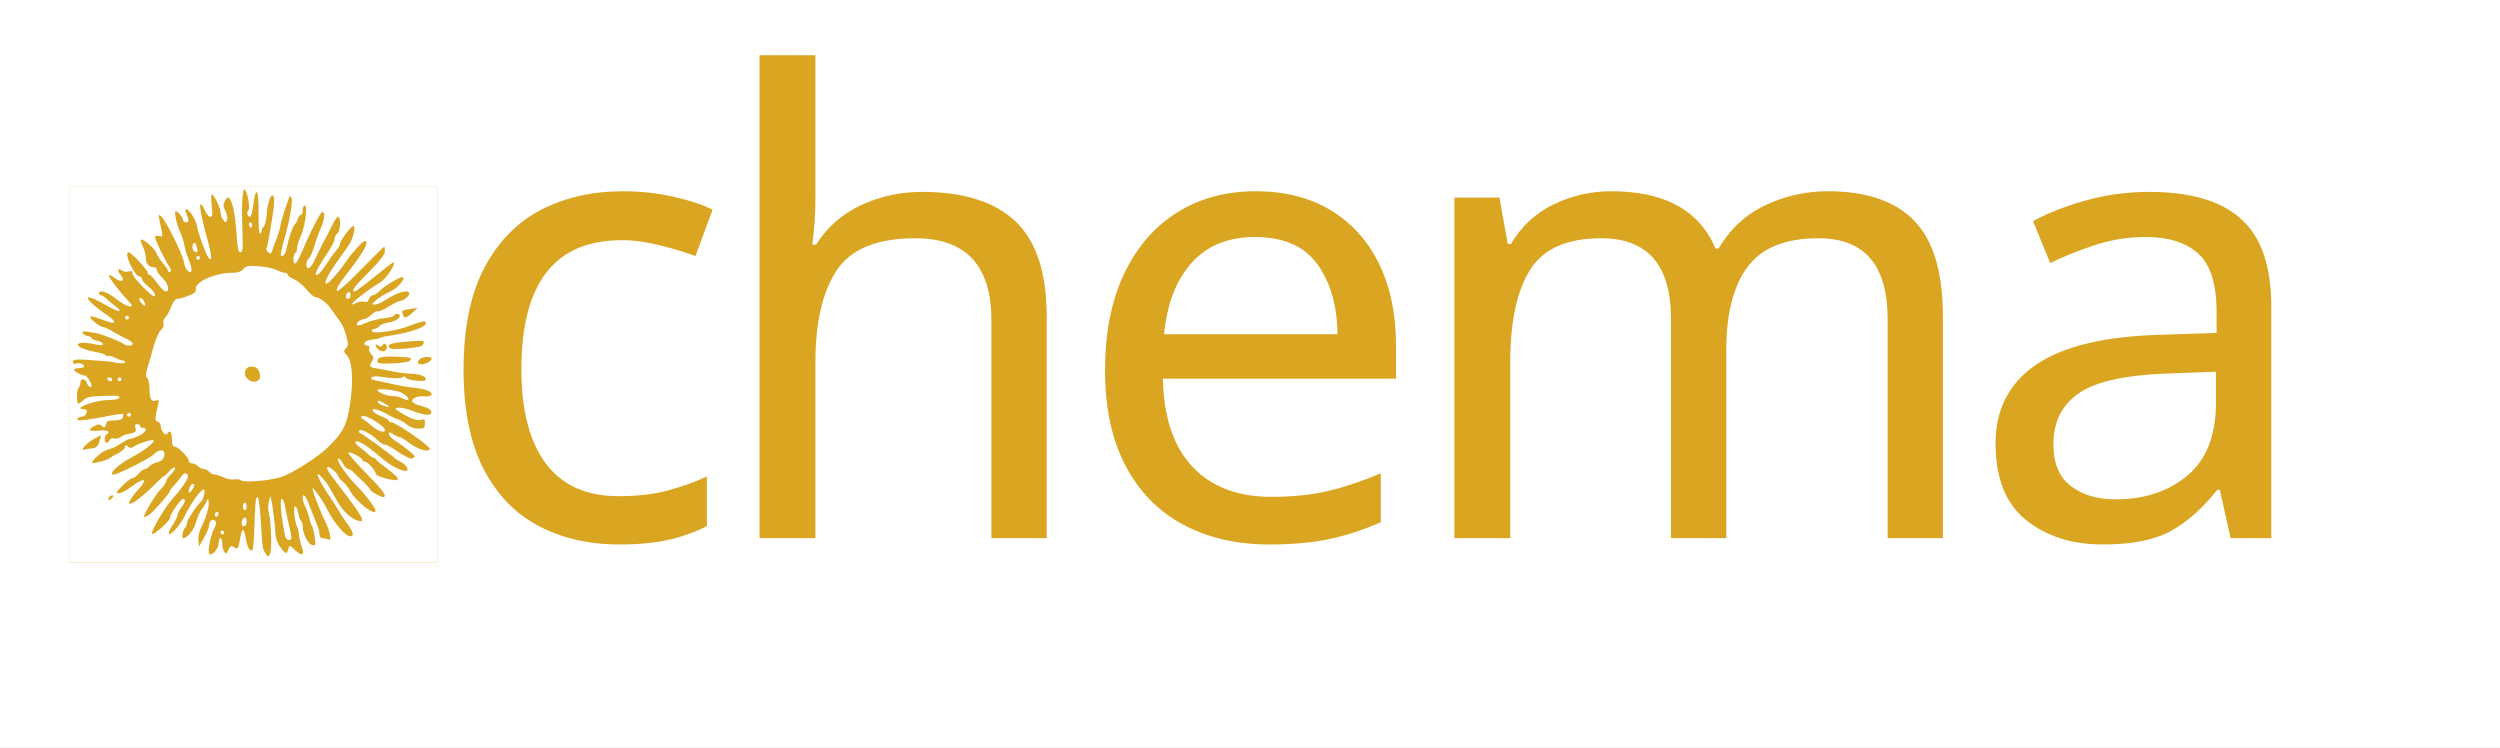
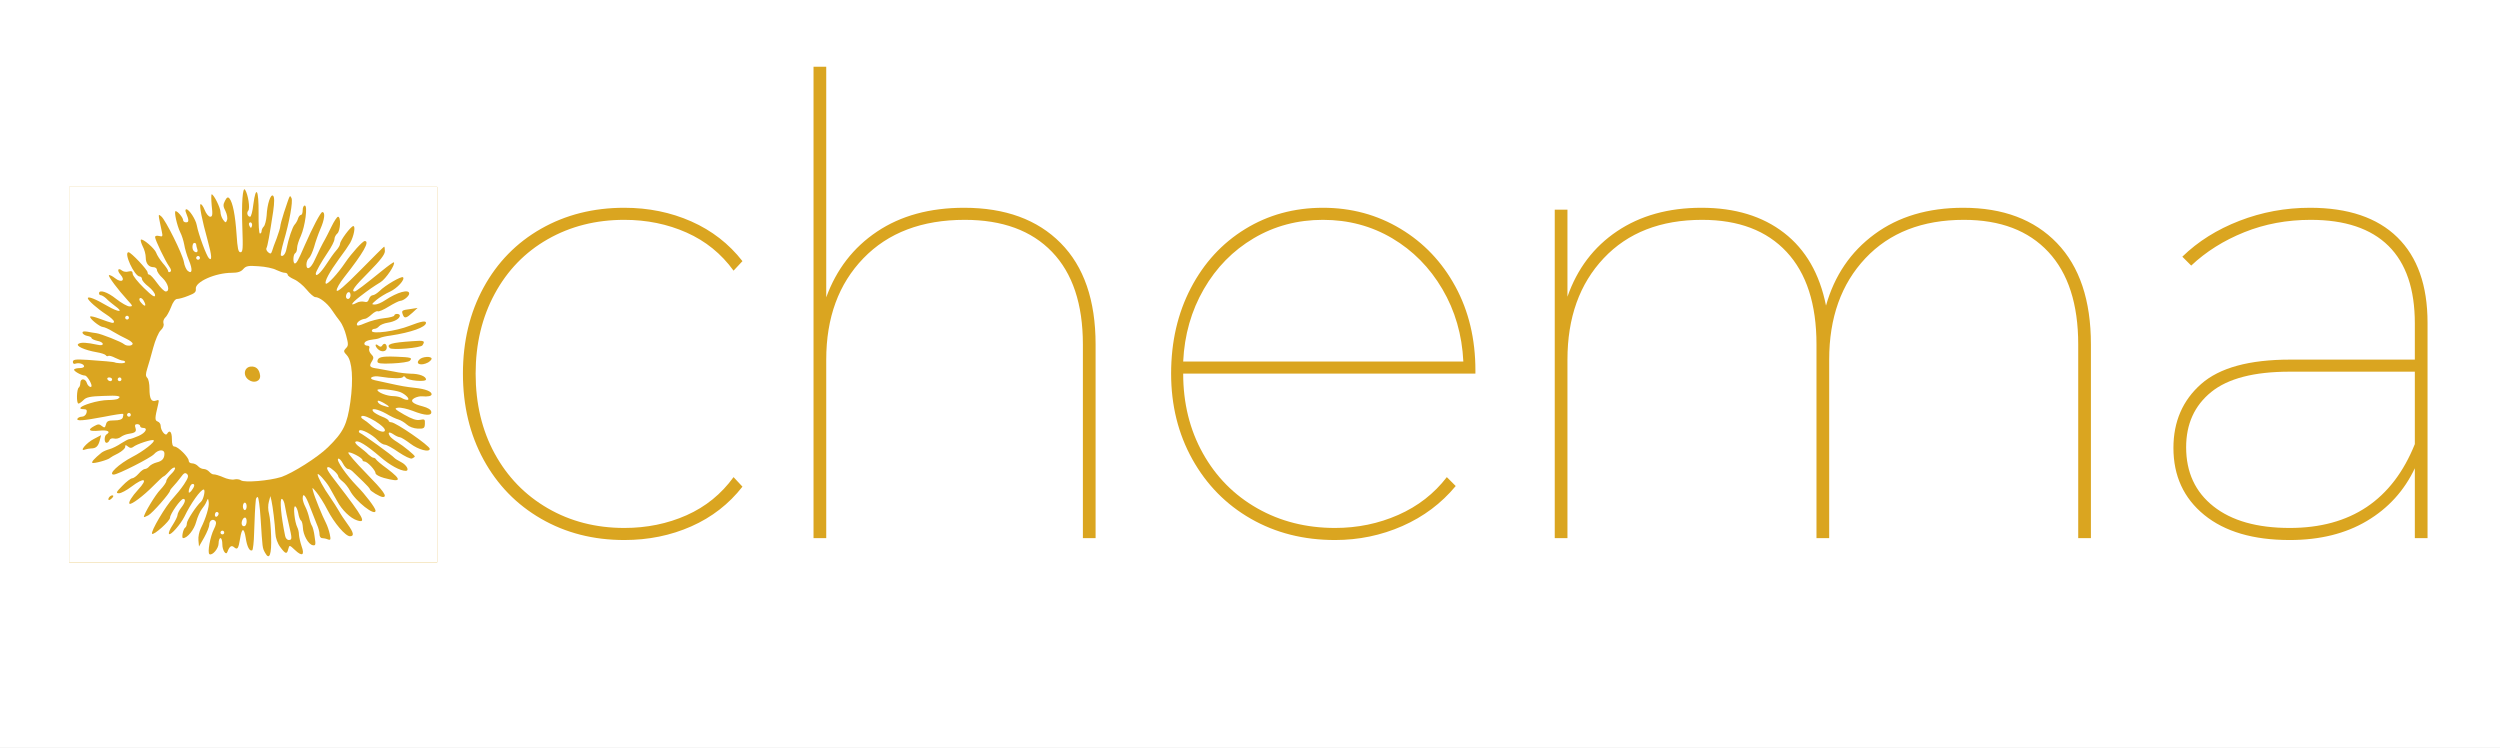
<svg xmlns="http://www.w3.org/2000/svg" width="1338px" height="400px" viewBox="0 0 1338 400" version="1.1" style="background: #FFFFFF;">
  <g id="Page-1" stroke="none" stroke-width="1" fill="none" fill-rule="evenodd">
-     <g id="Group" transform="translate(0, -41)">
-       <rect id="Rectangle" stroke="#FFFFFF" fill="#FFFFFF" x="0.5" y="41.5" width="1337" height="399" />
-       <g id="vectorised-sun" transform="translate(37, 141)" fill-rule="nonzero">
+     <g id="Group">
+       <rect id="Rectangle" stroke="#FFFFFF" fill="#FFFFFF" x="0.5" y="0.5" width="1337" height="399" />
+       <g id="vectorised-sun" transform="translate(37, 100)" fill-rule="nonzero">
        <g id="layer101" fill="#DAA520">
          <polygon id="Path" points="0 100.5 0 0 98.5 0 197 0 197 100.5 197 201 98.5 201 0 201" />
        </g>
        <g id="layer102" fill="#FFFFFF">
          <path d="M0,100.5 L0,0 L98.5,0 L197,0 L197,100.5 L197,201 L98.5,201 L0,201 L0,100.5 Z M108.1,187.2 C108,182.4 107.5,176.9 107,175 C106.4,173 106.4,170.2 106.9,168.5 L107.7,165.5 L108.3,168 C109,171.1 110.1,180.1 110.4,185.5 C110.5,187.9 111.5,190.8 113,192.8 C115.8,196.6 116.6,196.8 117.3,193.8 C117.9,191.6 117.9,191.6 120.9,194.4 C124.7,198 126.2,197.2 124.4,192.3 C123.7,190.2 123.1,187.5 123,186.2 C123,184.9 122.6,183.1 122.1,182.2 C120.7,179.4 119.8,171 120.9,171 C121.5,171 122.2,172.6 122.6,174.5 C122.9,176.4 123.6,178.3 124.1,178.6 C124.6,178.9 125,180.6 125.1,182.3 C125.2,186.2 128,191.4 130.4,191.8 C131.9,192.1 132.1,191.6 131.4,187.3 C131.1,184.7 130.4,182.1 130,181.5 C129.6,181 128.9,179 128.5,177.2 C128.1,175.4 127.2,172.7 126.4,171.2 C125.6,169.7 125,167.7 125,166.8 C125,163.3 126.6,165.1 128.9,171.3 C130.2,174.7 131.9,178.9 132.6,180.7 C133.4,182.4 134,184.7 134,185.9 C134,187.1 134.6,188 135.4,188 C136.2,188 137.6,188.3 138.5,188.7 C140,189.2 140.1,188.8 139.5,185.9 C139.1,184 138.2,181.4 137.5,180 C135.5,176.2 131.3,165.8 130.6,163 C129.9,160.6 130,160.6 132.4,163.5 C133.8,165.2 136.5,169.4 138.2,172.8 C141.9,180 147.9,187 150.3,187 C152.7,187 152.3,185 149,180.5 C147.4,178.3 145.3,175.2 144.4,173.5 C143.5,171.9 141.3,168.5 139.6,166 C136.3,161.4 133,155.3 133,153.9 C133,152.7 137.2,157.3 139.2,160.6 C140.1,162.2 142,165.6 143.4,168.1 C146,173 150.6,177.4 154.1,178.5 C159.3,180.2 157.7,177.2 143.3,158.5 C138.2,152 137.1,150 138.8,150 C140,150.1 144,153.7 144,154.8 C144,155.4 145.1,156.7 146.4,157.7 C147.7,158.7 149.4,160.9 150.3,162.6 C153.2,168.2 164,176.7 164,173.3 C164,171.9 158.4,164.5 154,160.1 C148.2,154.1 142.8,146.3 144,145.5 C144.5,145.2 145.6,146.3 146.5,148 C147.3,149.6 148.6,151 149.3,151 C150,151 151.3,151.8 152.2,152.8 C153.1,153.7 155.5,156 157.4,157.8 C159.4,159.7 161,161.5 161,161.9 C161,162.7 166.4,166 167.9,166 C170.6,166 168.3,162.8 158.9,153.2 C153.3,147.5 149.1,142.6 149.4,142.2 C150.2,141.5 157,145 157,146.2 C157,146.6 157.5,147 158.1,147 C159.6,147 164,151.7 164,153.3 C164,154 166,155.1 168.5,155.8 C177.8,158.3 178.3,157 170.3,150.9 C167.1,148.6 164.4,146.3 164.2,145.8 C164,145.4 163.4,145 162.9,145 C162.4,145 161.2,144.2 160.2,143.3 C159.3,142.3 157.1,140.5 155.5,139.3 C153.8,138.1 152.8,136.8 153.2,136.5 C154.4,135.3 158.9,138 166.6,144.6 C171.7,149 177.2,152 180.1,152 C182.3,152 180.7,148.9 177.8,147.4 C176,146.5 174.3,145.4 174,145 C173.3,144 156.9,132.1 155.6,131.7 C155,131.4 154.9,130.9 155.3,130.4 C156.3,129.4 162.2,132.5 165.1,135.6 C166.3,136.9 168.1,138 169,138 C169.9,138 173.2,139.8 176.3,142 C179.6,144.2 182.6,145.7 183.5,145.4 C184.3,145 185,144.6 185,144.3 C185,143.6 179,138.7 175.6,136.6 C173.9,135.6 172.2,134.2 171.8,133.6 C170.3,131.4 171.1,130.8 173.5,132.4 C174.8,133.3 176.4,134 177,134 C177.6,134 180.2,135.6 182.7,137.5 C186.9,140.7 193,142.3 193,140.2 C193,138.6 174.8,126 172.4,126 C171.7,126 171,125.6 171,125.2 C171,124.7 169.4,123.7 167.5,123 C165.5,122.2 163.4,121 162.8,120.3 C161,118.1 165,118.8 169.7,121.4 C172,122.8 175,124.2 176.2,124.5 C177.5,124.9 179.5,126.1 180.7,127.2 C182,128.4 184.4,129.3 186.6,129.4 C189.9,129.5 190.3,129.2 190.4,126.8 C190.5,124.4 190.3,124.2 187.8,124.7 C185.9,125.1 183.5,124.3 179.3,121.9 C174.1,118.9 173.8,118.5 176.1,118.2 C177.5,118 181,118.8 183.9,119.9 C190.4,122.5 194.3,122.7 193.8,120.3 C193.6,119.2 191.9,118.2 189.3,117.5 C183.7,116.1 182.1,114.5 184.9,113 C186.1,112.4 187.8,112 188.8,112.1 C192,112.4 194,112 194,111 C194,109.5 190.8,108.2 185.2,107.6 C179.9,107 178.2,106.7 170.5,105 C168.3,104.5 165.2,103.8 163.6,103.5 C159.5,102.6 162.3,100.8 166.5,101.6 C172.6,102.6 178.1,102.7 178.6,101.8 C179,101.2 179.6,101.3 180.1,102.1 C181,103.7 191,104.6 191,103.1 C191,101.4 187.4,100 182.8,100 C180.4,99.9 176.5,99.5 174,98.9 C171.5,98.4 167.6,97.7 165.3,97.3 C160.7,96.7 160.3,96.1 162.2,93.1 C163.1,91.6 163,90.9 161.7,89.6 C160.8,88.7 160.3,87.3 160.6,86.5 C161,85.6 160.6,85 159.6,85 C158.7,85 158,84.5 158,84 C158,82.8 159.7,82 163.2,81.6 C164.5,81.5 166,81.1 166.5,80.8 C167.1,80.5 169.5,79.9 172,79.6 C183.1,77.9 190.9,75.1 191,72.8 C191,71.5 188.6,71.9 182.1,74.4 C175.1,77.2 162,79 162,77.1 C162,76.5 162.6,76 163.4,76 C164.1,76 165.3,75.4 165.9,74.6 C166.5,73.9 168.6,73 170.6,72.7 C174.3,72.1 177,70.5 177,68.9 C177,68.4 176.3,68 175.5,68 C174.7,68 174,68.4 174,68.9 C174,69.3 171.6,70 168.6,70.3 C165.6,70.6 161.1,71.8 158.6,72.9 C155.1,74.4 154,74.6 154,73.6 C154,72.3 156.3,70.8 158.5,70.6 C159.1,70.5 160.6,69.5 161.9,68.3 C163.2,67.1 164.7,66.3 165.2,66.6 C165.7,66.9 168.3,65.8 171,64.1 C173.8,62.4 176.6,61 177.3,61 C179,60.9 182,58.5 182,57.1 C182,54.6 175.7,56.3 169.1,60.7 C167.2,62 164.8,63 163.6,63 C161.7,63 161.8,62.8 164.5,60.5 C166.2,59.1 169.4,57.1 171.7,56.1 C175.6,54.3 179.9,49.6 178.7,48.4 C177.9,47.6 169,52.8 166.2,55.7 C164.9,56.9 163.3,58 162.5,58 C161.8,58 160.8,58.9 160.5,60 C160,61.5 159.3,61.9 158,61.5 C156.9,61.2 155.1,61.4 154,62 C150.1,64.1 150.9,62.4 155.4,58.9 C160.7,54.8 162.5,53.6 166.7,51 C169.5,49.3 174.8,41.4 173.8,40.4 C173.6,40.2 170.8,42.2 167.6,44.8 C158.1,52.5 153.5,56 152.8,56 C150.7,56 152.7,53.3 160.5,45.5 C166.5,39.4 169,36.2 169,34.4 C169,33.1 168.8,32 168.6,32 C168.4,32 162.7,37.7 155.9,44.6 C147.4,53.2 143.4,56.6 143.2,55.5 C143,54.6 144.8,51.4 147.2,48.4 C157.5,35.3 161.1,29 158.2,29 C157.1,29 151.2,35.5 147.8,40.5 C143.7,46.6 138.2,52.5 137.4,51.8 C136.5,50.8 139.3,45.6 144.5,38.5 C147,35.2 149.6,31.4 150.4,30 C152.4,26.4 153.4,21 152.1,21 C150.8,21 145,28.8 145,30.5 C145,31.2 144.1,32.8 142.9,34.1 C141.7,35.4 139.3,38.9 137.4,41.8 C134.5,46.2 132,48.4 132,46.5 C132,45.4 134.8,40.5 138.4,35.1 C140.4,32.2 142,29 142,28 C142,27 142.7,25.7 143.5,25 C145.2,23.6 145.6,16 143.9,16 C143.4,16 141.8,18.4 140.4,21.3 C139,24.1 137.5,27.2 137,28 C135.7,30.2 133.3,35 131.4,39.2 C129.4,43.7 127,45 127,41.6 C127,40.3 127.6,38.7 128.4,38.1 C129.1,37.5 130.3,34.8 131.1,32.2 C131.8,29.6 133.3,25.3 134.5,22.5 C136.7,17.5 137.2,13.5 135.5,13.5 C134.6,13.5 130.2,21.9 126,31.5 C122.5,39.6 121.7,41 120.8,41 C119.7,41 119.8,36.2 121,35.5 C121.6,35.2 122,33.9 122,32.7 C122,31.5 122.9,28.6 124,26.3 C126.3,21.1 127.8,10 126.1,10 C125.5,10 125,11.1 125,12.5 C125,13.9 124.6,15 124.1,15 C123.6,15 122.8,15.9 122.5,17 C122.2,18.1 121.3,19.6 120.7,20.2 C119.5,21.5 117.4,27.8 116.3,33.3 C115.8,36 114.3,37.7 113.3,36.7 C113.1,36.4 113.7,33.1 114.8,29.3 C117.9,18.8 119.9,7.7 119,6 C118,4.3 118.4,3.6 115,13.7 C113.9,17.1 113,20.5 113,21.2 C113,21.9 112.1,24.7 111.1,27.5 C110,30.2 108.9,33.3 108.6,34.4 C108.1,35.9 107.7,36 106.5,35 C105.7,34.3 105.3,33.3 105.6,32.8 C106.2,31.9 107.3,25.7 109.2,13.2 C109.9,8.2 109.9,5.5 109.2,4.8 C107.9,3.5 106,9.1 105.7,15.4 C105.5,17.9 104.8,20.6 104.2,21.2 C103.5,21.9 103,23 103,23.7 C103,24.4 102.6,25 102.1,25 C101.6,25 101.3,20.1 101.4,14 C101.5,1.5 100,-1.2 98.6,9.3 C98.2,13 97.4,16 96.9,16 C95.5,16 94.8,13.9 95.9,12.7 C96.9,11.5 95.8,4.1 94.2,1.6 C92.9,-0.5 92.2,8.7 92.7,21.8 C93.1,33.1 93,35 91.7,35 C90.5,35 90.1,33 89.6,25.3 C88.9,15.2 87.6,8.4 85.8,6.2 C85,5.3 84.4,5.5 83.4,7.5 C82.3,9.6 82.4,10.5 83.7,13 C84.5,14.7 84.9,16.8 84.5,17.8 C83.9,19.4 83.7,19.3 82.4,17.6 C81.6,16.5 81,14.6 81,13.4 C81,11.2 77.4,4 76.3,4 C76,4 76,6.7 76.3,10 C76.9,14.9 76.7,16 75.5,16 C74.7,16 73.3,14.4 72.5,12.3 C71.7,10.3 70.7,9 70.3,9.3 C69.6,10.1 71.1,17.7 74.1,28.5 C76.4,36.8 76.6,40 74.8,38.2 C73.5,36.9 69.2,25.4 68.3,20.5 C67.7,17.3 64.2,12 62.7,12 C62.2,12 62.1,12.8 62.5,13.7 C64.2,17.9 64.2,19 62.6,19 C61.7,19 61,18.5 61,17.8 C61,16.5 58.1,13 57,13 C56,13 57.7,20.7 59.5,24.4 C60.3,25.9 61.2,28.8 61.6,30.9 C61.9,32.9 63,36.7 64.1,39.3 C66.2,44.3 65.9,47 63.4,44.9 C62.7,44.3 61.7,42.2 61.4,40.1 C60.6,35.8 51.6,17.7 49.3,15.8 C47.5,14.4 47.5,13.9 49.6,23.9 C50.2,26.6 50,26.8 48.1,26.3 C46.9,26 46,26.2 46,26.9 C46,28.4 51.5,39.8 53.6,42.7 C54.6,44.1 54.8,45 54.1,45.5 C53.5,45.8 53,45.7 53,45.1 C53,44.5 51.7,42.6 50.1,40.8 C48.6,39 47,36.5 46.6,35.3 C45.9,33.1 39.3,27.4 38.4,28.3 C38.1,28.6 38.6,30.2 39.4,31.9 C40.3,33.5 41,36.2 41,37.8 C41,41 42.6,43 45.2,43 C46.2,43 47,43.7 47,44.5 C47,45.3 48.3,47.3 50,48.8 C53.1,51.8 54.1,56 51.7,56 C50.9,56 48.9,54 47.1,51.5 C45.3,49 43.5,47 42.9,47 C42.4,47 42,46.5 42,45.8 C42,44.4 33.1,35 31.8,35 C29,35 34.9,47.9 37.8,48 C38.4,48 39,48.6 39,49.4 C39,50.1 40.6,52 42.5,53.4 C44.4,54.9 46,57 46,58 C46,59.4 44.5,58.5 40,54.1 C36.7,50.9 34,47.5 34,46.5 C34,45.2 33.4,44.9 31.8,45.3 C30.6,45.7 29,45.4 28.3,44.8 C26.1,43 25.5,44.8 27.5,47 C30.3,50.1 28,51.6 24.6,48.9 C23.1,47.7 21.6,47 21.3,47.3 C20.8,47.9 26.1,55 31.4,60.8 C34.1,63.7 34.2,64 32.3,64 C31.2,64 28,62.2 25.2,60 C20.5,56.2 16,54.8 16,57 C16,57.6 16.4,58 17,58 C17.5,58 18.8,58.8 19.8,59.7 C20.7,60.7 22.9,62.5 24.5,63.7 C29.5,67.3 26.6,67.3 20.4,63.7 C14.1,60 10,58.4 10,59.6 C10,60.7 15.1,65.2 19.7,68.2 C22.1,69.7 24,71.5 24,72.1 C24,73.3 23.2,73.1 16.1,70.5 C13.7,69.6 11.5,69.1 11.3,69.4 C10.5,70.2 16.3,74.9 18,75 C18.8,75 21.3,76.1 23.5,77.5 C25.7,78.8 29,80.6 30.8,81.4 C32.5,82.2 34,83.4 34,83.9 C34,85.2 30.8,85.4 29.4,84.2 C28.1,83 17,78.6 14.5,78.3 C13.4,78.2 11.2,77.8 9.7,77.5 C7.7,77.2 7,77.4 7.2,78.3 C7.5,78.9 8.6,79.6 9.8,79.8 C11,80 12,80.5 12,80.9 C12,81.4 13.4,82 15,82.4 C16.7,82.7 18,83.4 18,84.1 C18,84.8 16.9,84.9 15.1,84.5 C9.5,83.3 6.4,83.1 5,84 C3.2,85.1 8.3,87.4 14.7,88.5 C17.1,88.9 19.2,89.6 19.6,90.1 C19.9,90.6 20.5,90.8 21,90.5 C21.4,90.2 23.1,90.7 24.6,91.5 C26.2,92.3 28.1,93 28.8,93 C29.4,93 30,93.4 30,93.8 C30,94.2 28.8,94.5 27.2,94.4 C25.7,94.3 24.5,94.1 24.5,94 C24.5,93.7 17.4,93.1 9.8,92.6 C3.3,92.2 2,92.4 2,93.7 C2,94.6 2.6,95 3.5,94.6 C5.3,94 8,94.8 8,96.1 C8,96.6 7,97 5.7,97 C4.4,97 3,97.3 2.7,97.7 C2,98.4 6.5,101 8.5,101 C9.5,101 12,105 12,106.5 C12,107.9 10,106.7 9.5,105 C8.7,102.4 6,102.4 6,104.9 C6,106 5.6,107.1 5.2,107.4 C4,108.1 3.8,116 5,116 C5.5,116 6.7,115.1 7.7,114.1 C9.1,112.6 11.3,112.1 18.3,111.9 C26.4,111.5 28.5,112 26,113.5 C25.5,113.8 23.1,114.1 20.8,114.1 C18.4,114.1 14.1,114.9 11.3,115.8 C6,117.4 4.3,119 7.9,119 C9.3,119 9.7,119.5 9.3,121 C9,122.1 7.9,123 6.9,123 C5.9,123 4.8,123.5 4.5,124 C3.6,125.5 7.3,125.2 18.5,123.1 C24,122 28.6,121.3 28.9,121.5 C29.1,121.7 29,122.6 28.7,123.5 C28.3,124.5 26.8,125 24.1,125 C21,125 20.1,125.4 19.7,127.2 C19.2,129 18.9,129.1 17.5,128 C16.2,126.9 15.5,126.9 13.5,128 C9.6,130.1 10.6,131 16,130.5 C20.6,130 22.5,131 20,132.5 C18.7,133.3 18.7,137 20,137 C20.6,137 21.3,136.4 21.6,135.6 C21.9,134.8 22.9,134.4 24.1,134.7 C25.1,135 26.7,134.6 27.6,133.9 C28.5,133.2 30.2,132.5 31.3,132.3 C35.4,131.7 36.2,131.1 35.5,129 C35,127.6 35.3,127 36.4,127 C37.3,127 38,127.5 38,128 C38,128.6 38.7,129 39.5,129 C42.4,129 41,131.6 37.2,133.3 C35.1,134.2 32.9,135 32.3,135 C31.7,135 29.7,136.1 27.8,137.3 C25.9,138.6 23.1,140 21.6,140.4 C20.1,140.8 18.2,141.6 17.3,142.3 C13.5,145.4 11.9,147.2 12.4,147.7 C13,148.3 21.1,146.1 22,145 C22.3,144.7 24.2,143.6 26.3,142.6 C28.3,141.5 30,140 30,139.2 C30,138 30.3,138 31.5,139 C32.6,139.9 33.4,139.9 34.3,139.2 C36.1,137.7 44.2,135 45.2,135.6 C46.4,136.3 39.6,141.6 33.9,144.5 C26.6,148.3 20.5,154 23.9,154 C26,154 43.6,145.1 45.4,143.1 C47.7,140.5 51,140.3 51,142.8 C51,145.4 49.8,146.8 46.8,147.5 C45.3,147.9 43.6,148.8 42.9,149.6 C42.3,150.4 41.2,151 40.6,151 C39.9,151 38.4,152.1 37.2,153.5 C36,154.9 34.4,156 33.7,156 C33,156 30.6,157.8 28.5,160 C25.1,163.4 24.9,164 26.7,164 C27.8,164 30.8,162.4 33.3,160.5 C40.3,155.2 42.5,156.1 36.9,162.1 C33.6,165.7 31.6,168.9 32.3,169.6 C33.1,170.4 39.8,165.4 45,160.1 C47.8,157.3 50.2,155 50.5,155 C50.8,155 52.2,153.8 53.5,152.3 C54.8,150.7 56.2,149.9 56.6,150.3 C57,150.7 56.2,152.2 54.7,153.6 C53.2,155 52,156.7 52,157.5 C52,158.2 50.5,160.3 48.8,162.1 C46.2,164.7 40,175 40,176.7 C40,176.9 41.1,176.5 42.4,175.8 C44.6,174.6 54,163.9 54,162.6 C54,162.3 54.8,161.2 55.8,160.2 C56.7,159.3 58.5,157.1 59.7,155.5 C61.4,153.1 62.1,152.8 63.1,153.7 C64.1,154.7 63.7,155.8 61.5,159.2 C59.9,161.6 57.3,164.8 55.8,166.4 C51.8,170.5 43.4,184.7 44.4,185.7 C45.3,186.6 54,178.8 54,177.1 C54,175.1 59.7,167 61.1,167 C62.6,167 62.1,169 60,171.7 C58.9,173.1 58,174.9 58,175.7 C58,176.4 56.8,178.8 55.4,181 C53.9,183.2 53,185.4 53.5,185.8 C54.3,186.7 59.6,180.7 61.7,176.5 C65.1,169.4 70.4,162 72,162 C73.1,162 71.9,167.4 70.6,168.5 C68.1,170.7 63,178.5 63,180.1 C63,181.1 62.6,182.1 62.1,182.4 C61,183.1 60,188 61,188 C63.3,188 66.9,183.5 68,179.3 C68.7,176.7 70.1,173.6 71,172.5 C71.9,171.4 73.1,169.6 73.5,168.5 C74.3,166.6 74.4,166.6 74.7,168.7 C75.1,171 73.2,177.4 70.5,182.7 C69.6,184.5 69,187.4 69.2,189.2 L69.5,192.5 L72.3,187.6 C73.8,184.9 75,181.9 75,180.9 C75,178.7 76.8,177.4 78.2,178.8 C78.9,179.5 78.7,180.9 77.5,183.2 C75.5,187.1 73.9,195.8 75.1,196.6 C76.6,197.5 80,193.6 80,190.8 C80,189.2 80.5,188 81,188 C81.6,188 82,189.5 82,191.4 C82,194.6 84,197.5 84.7,195.4 C85.8,192.4 86.9,191.6 88.3,192.9 C90.1,194.4 90.6,193.7 91.5,188.3 C92.4,182.4 93.6,182.2 94.5,187.8 C95.2,192.6 96.6,195.3 98,194.5 C98.4,194.2 98.9,190.1 99,185.3 C99.3,176.8 99.5,171.4 99.9,167.8 C99.9,166.8 100.4,166 100.9,166 C101.4,166 102.1,171.3 102.5,177.8 C103.5,193.5 103.4,193.2 104.9,195.9 C107.2,200.1 108.4,196.8 108.1,187.2 Z M23.6,165.3 C22.9,164.6 21,166 21,167.2 C21,167.8 21.6,167.8 22.5,167 C23.4,166.3 23.8,165.5 23.6,165.3 Z M11.8,140 C14.4,140 15.6,138.8 16.4,135.7 L17.1,132.9 L13.3,134.9 C9.3,136.9 5.1,141.9 8.5,140.6 C9.4,140.3 10.9,140 11.8,140 Z M182.3,93.1 C183.9,91.5 183.1,91.2 175,90.9 C167.2,90.6 165,91.1 165,93.5 C165,94.5 166.8,94.8 173.1,94.5 C177.6,94.3 181.7,93.7 182.3,93.1 Z M192.1,94 C193.1,93.4 194,92.5 194,92 C194,90.5 189,90.8 187.5,92.4 C185,94.8 188.3,96 192.1,94 Z M170,86 C170,83.9 168.5,83.3 167.5,85 C167,85.8 166.4,85.7 165.4,84.9 C163.7,83.5 163.5,85.1 165.2,86.8 C167.1,88.7 170,88.3 170,86 Z M189.1,84.8 C190.7,82.4 190,82.1 183.8,82.6 C172.2,83.4 169.6,84.2 171.6,86.3 C172.8,87.5 188.3,86.2 189.1,84.8 Z M183.7,67.4 L186.5,64.8 L182.6,65.4 C178,66 177.8,66.2 178.6,68.4 C179.4,70.6 180.4,70.4 183.7,67.4 Z" id="Shape" />
          <path d="M115.6,186.8 C113.4,176.3 112.6,167 113.8,167 C114.4,167 115.2,168.7 115.5,170.8 C115.8,172.8 116.8,177.3 117.6,180.7 C119.4,188.4 119.4,189 117.5,189 C116.7,189 115.8,188 115.6,186.8 Z" id="Path" />
          <path d="M81,185 C81,184.5 81.5,184 82,184 C82.6,184 83,184.5 83,185 C83,185.6 82.6,186 82,186 C81.5,186 81,185.6 81,185 Z" id="Path" />
          <path d="M92.6,181.1 C91.8,179.9 92.9,177 94.1,177 C95.3,177 95.3,180.7 94.1,181.5 C93.6,181.8 92.9,181.6 92.6,181.1 Z" id="Path" />
          <path d="M78,175.6 C78,174.7 78.5,174 79,174 C79.6,174 80,174.4 80,174.9 C80,175.5 79.6,176.2 79,176.5 C78.5,176.8 78,176.4 78,175.6 Z" id="Path" />
          <path d="M93,171 C93,169.9 93.5,169 94,169 C94.6,169 95,169.9 95,171 C95,172.1 94.6,173 94,173 C93.5,173 93,172.1 93,171 Z" id="Path" />
          <path d="M64,163.3 C64,161.4 65.1,159 66.1,159 C67.4,159 67.2,160.4 65.5,162.6 C64.7,163.6 64,164 64,163.3 Z" id="Path" />
          <path d="M92,157.1 C91.2,156.5 89.6,156.3 88.4,156.6 C87.2,156.9 84.5,156.4 82.4,155.4 C80.3,154.5 78,153.8 77.4,153.9 C76.8,154 75.7,153.3 75,152.5 C74.3,151.7 73,151 72,151 C71,151 69.7,150.3 69,149.5 C68.3,148.7 66.9,148 65.9,148 C64.8,148 64,147.4 64,146.6 C64,144.7 58.3,139 56.4,139 C55.4,139 55,137.8 55,135 C55,131.1 53.8,129.8 52.4,132.2 C51.5,133.6 49,130.4 49,127.9 C49,127 48.3,125.9 47.4,125.6 C45.8,125 45.8,124 47.6,116.6 C48.2,114 48.1,113.8 46.5,114.4 C44,115.3 43,113.5 43,108 C43,105.4 42.5,102.9 41.8,102.2 C40.9,101.3 40.9,100.2 41.8,97.3 C42.5,95.2 43.9,90.2 45,86.1 C46.1,82 47.9,77.8 49,76.8 C50.3,75.6 50.9,74.1 50.5,73.1 C50.2,72.1 50.6,70.8 51.3,70.1 C52.1,69.5 53.5,67 54.5,64.5 C55.5,61.7 56.8,60 57.8,60 C58.7,60 61.4,59.3 63.8,58.3 C67.2,57 68,56.3 67.8,54.6 C67.3,50.9 78.2,46 87.1,46 C90.3,46 92,45.4 93.2,44 C94.7,42.3 95.9,42.1 101.4,42.5 C105,42.7 109.3,43.6 110.9,44.5 C112.6,45.3 114.6,46 115.5,46 C116.3,46 117,46.5 117,47.1 C117,47.6 118.6,48.7 120.4,49.5 C122.3,50.3 125.3,52.8 127.1,55 C128.9,57.2 131,59 131.7,59 C134,59 138.1,62.2 140.6,65.9 C141.9,67.9 143.9,70.6 145,72 C146.1,73.4 147.6,76.8 148.3,79.7 C149.5,84.2 149.5,85.1 148.1,86.4 C146.8,87.8 146.8,88.2 148.7,90.2 C151.5,93.3 152.2,103 150.5,115.2 C148.8,127.2 146.8,131.3 138.5,139.4 C133,144.8 119.5,153.3 113.5,155.3 C107.1,157.3 94,158.4 92,157.1 Z M102.2,100.9 C101.8,97.6 100,95.9 97.1,96.2 C93.6,96.6 92.9,101.1 96.1,103.3 C99,105.4 102.6,104 102.2,100.9 Z" id="Shape" />
          <path d="M162.3,128.2 C160.6,126.7 158.4,125 157.4,124.4 C156.3,123.8 156,123.1 156.6,122.7 C158.4,121.6 169,128 169,130.2 C169,131.9 165.4,130.9 162.3,128.2 Z" id="Path" />
          <path d="M31,122 C31,121.5 31.5,121 32,121 C32.6,121 33,121.5 33,122 C33,122.6 32.6,123 32,123 C31.5,123 31,122.6 31,122 Z" id="Path" />
          <path d="M168.1,117.1 C166.7,116.7 165.5,115.9 165.2,115.1 C164.9,114.2 165.6,114.2 167.9,115.4 C169.6,116.3 171,117.3 171,117.5 C171,117.8 170.9,118 170.8,117.9 C170.6,117.8 169.4,117.5 168.1,117.1 Z" id="Path" />
          <path d="M178,113 C177.2,112.5 175.1,112 173.4,112 C170.2,112 165,110 165,108.7 C165,107.8 173.7,108.6 177.1,109.8 C180.2,111 182.9,114 180.9,114 C180.1,114 178.8,113.5 178,113 Z" id="Path" />
          <path d="M20.5,103 C20.2,102.5 20.6,102 21.4,102 C22.3,102 23,102.5 23,103 C23,103.6 22.6,104 22.1,104 C21.5,104 20.8,103.6 20.5,103 Z" id="Path" />
          <path d="M26,103 C26,102.5 26.5,102 27,102 C27.6,102 28,102.5 28,103 C28,103.6 27.6,104 27,104 C26.5,104 26,103.6 26,103 Z" id="Path" />
          <path d="M30,70 C30,69.5 30.5,69 31,69 C31.6,69 32,69.5 32,70 C32,70.6 31.6,71 31,71 C30.5,71 30,70.6 30,70 Z" id="Path" />
          <path d="M38.6,62.1 C37.5,60.9 37.3,60 37.9,59.6 C38.4,59.2 39.4,59.9 40,61.1 C41.5,63.9 40.7,64.5 38.6,62.1 Z" id="Path" />
          <path d="M148.2,58.3 C148.6,55.9 150.6,55.6 150.6,58 C150.6,59.1 150,60 149.2,60 C148.5,60 148,59.2 148.2,58.3 Z" id="Path" />
          <path d="M68,38 C68,37.5 68.5,37 69,37 C69.6,37 70,37.5 70,38 C70,38.6 69.6,39 69,39 C68.5,39 68,38.6 68,38 Z" id="Path" />
          <path d="M66.7,34.3 C65.6,33.3 65.9,30 67,30 C67.6,30 68,30.4 68,30.9 C68,31.4 68.3,32.5 68.6,33.4 C69.2,35 67.9,35.6 66.7,34.3 Z" id="Path" />
          <path d="M96.6,21.1 C96.2,20.4 96.1,19.6 96.4,19.3 C97.3,18.4 98.3,19.7 97.8,21.1 C97.4,22.2 97.2,22.2 96.6,21.1 Z" id="Path" />
        </g>
      </g>
-       <text id="ochema" font-family="Montserrat-Thin, Montserrat" font-size="340" font-style="condensed" font-weight="300" letter-spacing="-15">
-         <tspan x="37" y="329" fill="#B5D252" fill-opacity="0">o</tspan>
-         <tspan x="229.4" y="329" fill="#DAA520">chema</tspan>
-       </text>
+       <g id="ochema" transform="translate(247.36, 35.72)" fill="#DAA520" fill-rule="nonzero">
+         <path d="M86.76,253.3 C70.213,253.3 55.367,249.503 42.22,241.91 C29.073,234.317 18.817,223.777 11.45,210.29 C4.083,196.803 0.4,181.447 0.4,164.22 C0.4,146.993 4.083,131.637 11.45,118.15 C18.817,104.663 29.073,94.18 42.22,86.7 C55.367,79.22 70.213,75.48 86.76,75.48 C99.68,75.48 111.637,77.917 122.63,82.79 C133.623,87.663 142.747,94.747 150,104.04 L145.24,109.14 C138.667,100.073 130.28,93.273 120.08,88.74 C109.88,84.207 98.773,81.94 86.76,81.94 C71.573,81.94 57.917,85.397 45.79,92.31 C33.663,99.223 24.2,108.97 17.4,121.55 C10.6,134.13 7.2,148.353 7.2,164.22 C7.2,180.313 10.6,194.593 17.4,207.06 C24.2,219.527 33.663,229.273 45.79,236.3 C57.917,243.327 71.573,246.84 86.76,246.84 C98.773,246.84 109.88,244.573 120.08,240.04 C130.28,235.507 138.667,228.707 145.24,219.64 L150,224.74 C142.747,234.033 133.623,241.117 122.63,245.99 C111.637,250.863 99.68,253.3 86.76,253.3 Z M268.62,75.48 C290.607,75.48 307.833,81.77 320.3,94.35 C332.767,106.93 339,125.007 339,148.58 L339,252.28 L332.2,252.28 L332.2,148.58 C332.2,127.047 326.703,110.557 315.71,99.11 C304.717,87.663 289.133,81.94 268.96,81.94 C246.067,81.94 227.99,88.797 214.73,102.51 C201.47,116.223 194.84,134.3 194.84,156.74 L194.84,252.28 L188.04,252.28 L188.04,2.84217094e-14 L194.84,2.84217094e-14 L194.84,123.42 C200.28,108.46 209.347,96.73 222.04,88.23 C234.733,79.73 250.26,75.48 268.62,75.48 Z M542.28,164.22 L385.88,164.22 C385.88,180.087 389.393,194.31 396.42,206.89 C403.447,219.47 413.137,229.273 425.49,236.3 C437.843,243.327 451.727,246.84 467.14,246.84 C479.153,246.84 490.43,244.517 500.97,239.87 C511.51,235.223 520.18,228.48 526.98,219.64 L531.74,224.4 C524.033,233.693 514.513,240.833 503.18,245.82 C491.847,250.807 479.833,253.3 467.14,253.3 C450.367,253.3 435.35,249.503 422.09,241.91 C408.83,234.317 398.403,223.72 390.81,210.12 C383.217,196.52 379.42,181.22 379.42,164.22 C379.42,147.22 382.933,131.977 389.96,118.49 C396.987,105.003 406.677,94.463 419.03,86.87 C431.383,79.277 445.267,75.48 460.68,75.48 C475.867,75.48 489.693,79.22 502.16,86.7 C514.627,94.18 524.43,104.493 531.57,117.64 C538.71,130.787 542.28,145.747 542.28,162.52 L542.28,164.22 Z M460.68,81.94 C447.08,81.94 434.727,85.227 423.62,91.8 C412.513,98.373 403.617,107.44 396.93,119 C390.243,130.56 386.56,143.48 385.88,157.76 L535.82,157.76 C535.14,143.48 531.4,130.56 524.6,119 C517.8,107.44 508.847,98.373 497.74,91.8 C486.633,85.227 474.28,81.94 460.68,81.94 Z M803.36,75.48 C824.667,75.48 841.383,81.77 853.51,94.35 C865.637,106.93 871.7,125.007 871.7,148.58 L871.7,252.28 L864.9,252.28 L864.9,148.58 C864.9,127.047 859.573,110.557 848.92,99.11 C838.267,87.663 823.193,81.94 803.7,81.94 C781.487,81.94 763.92,88.797 751,102.51 C738.08,116.223 731.62,134.3 731.62,156.74 L731.62,252.28 L724.82,252.28 L724.82,148.58 C724.82,127.047 719.493,110.557 708.84,99.11 C698.187,87.663 683.113,81.94 663.62,81.94 C641.407,81.94 623.84,88.797 610.92,102.51 C598,116.223 591.54,134.3 591.54,156.74 L591.54,252.28 L584.74,252.28 L584.74,76.5 L591.54,76.5 L591.54,123.08 C596.753,108.12 605.593,96.447 618.06,88.06 C630.527,79.673 645.6,75.48 663.28,75.48 C681.187,75.48 695.92,79.957 707.48,88.91 C719.04,97.863 726.52,110.84 729.92,127.84 C734.453,111.747 743.123,98.997 755.93,89.59 C768.737,80.183 784.547,75.48 803.36,75.48 Z M988.96,75.48 C1009.36,75.48 1024.943,80.75 1035.71,91.29 C1046.477,101.83 1051.86,117.073 1051.86,137.02 L1051.86,252.28 L1045.06,252.28 L1045.06,214.88 C1039.393,226.893 1030.837,236.3 1019.39,243.1 C1007.943,249.9 994.173,253.3 978.08,253.3 C958.587,253.3 943.343,248.823 932.35,239.87 C921.357,230.917 915.86,218.96 915.86,204 C915.86,189.947 920.79,178.557 930.65,169.83 C940.51,161.103 956.433,156.74 978.42,156.74 L1045.06,156.74 L1045.06,137.36 C1045.06,119 1040.357,105.173 1030.95,95.88 C1021.543,86.587 1007.66,81.94 989.3,81.94 C976.607,81.94 964.763,84.15 953.77,88.57 C942.777,92.99 933.313,98.94 925.38,106.42 L920.62,101.66 C929.007,93.5 939.207,87.097 951.22,82.45 C963.233,77.803 975.813,75.48 988.96,75.48 Z M1045.06,163.2 L978.08,163.2 C959.04,163.2 945.043,166.827 936.09,174.08 C927.137,181.333 922.66,191.193 922.66,203.66 C922.66,217.033 927.533,227.573 937.28,235.28 C947.027,242.987 960.627,246.84 978.08,246.84 C1010.72,246.84 1033.047,231.88 1045.06,201.96 L1045.06,201.96 L1045.06,163.2 Z" id="chema" />
+       </g>
    </g>
  </g>
</svg>
